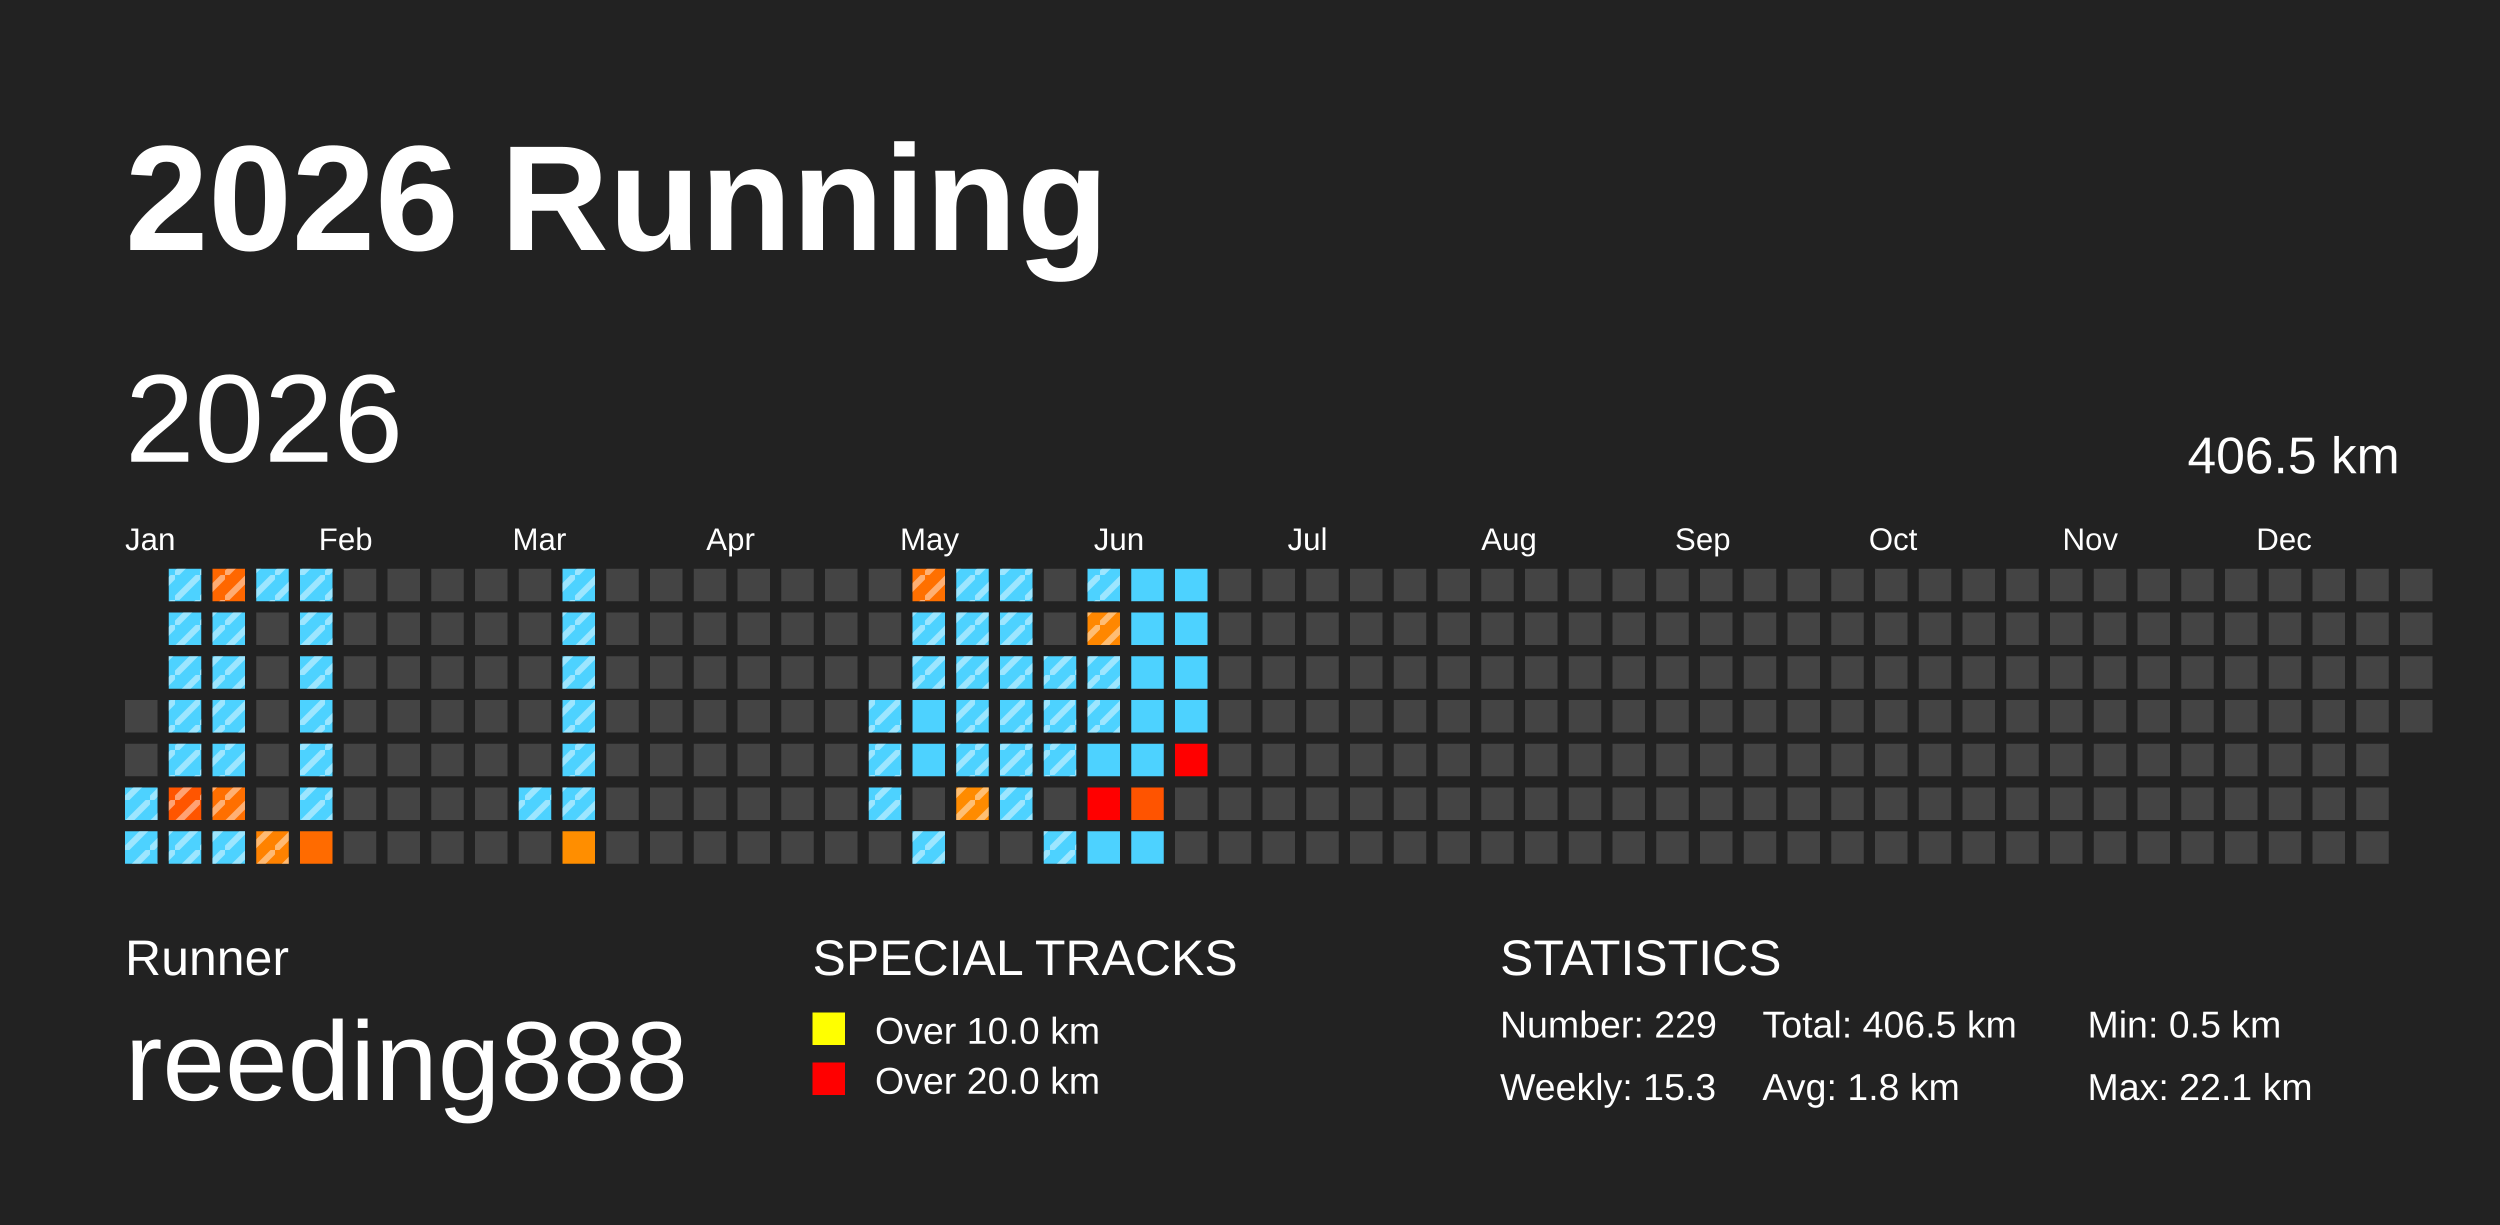
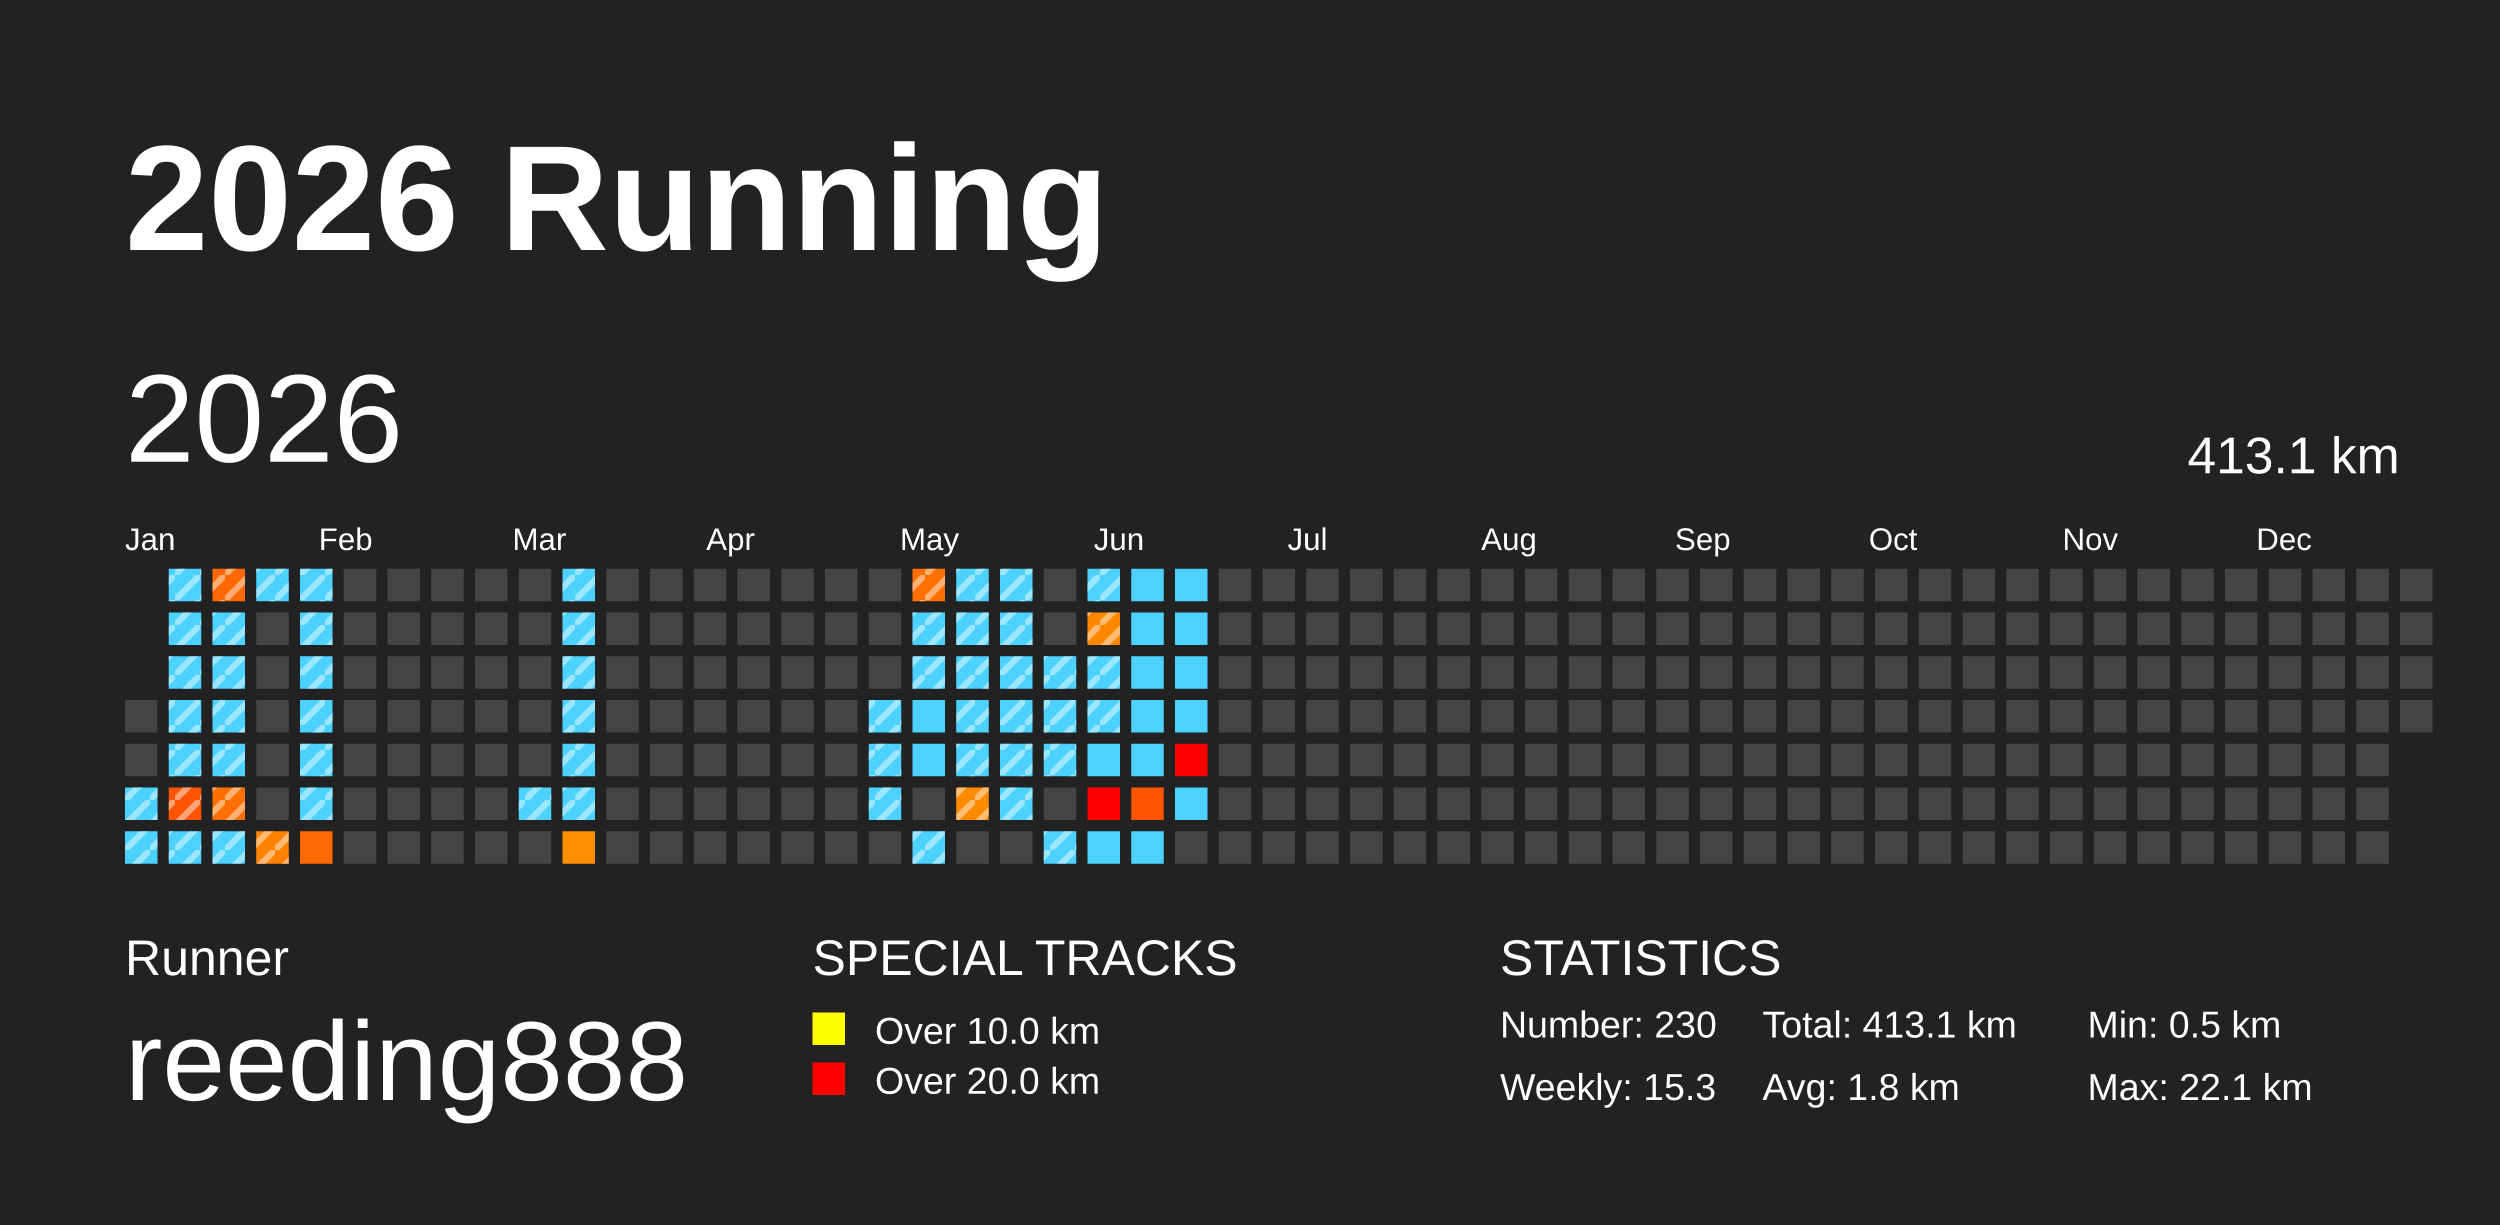
<svg xmlns="http://www.w3.org/2000/svg" baseProfile="full" height="98mm" version="1.1" viewBox="0,0,200,98" width="200mm">
  <defs>
    <pattern height="2" id="indoor-stripe" patternUnits="userSpaceOnUse" width="2">
      <line stroke="white" stroke-opacity="0.45" stroke-width="0.5" x1="0" x2="2" y1="2" y2="0" />
    </pattern>
  </defs>
  <rect fill="#222222" height="98" width="200" x="0" y="0" />
  <text fill="#FFFFFF" style="font-size:12px; font-family:Arial; font-weight:bold;" x="10" y="20">2026 Running</text>
  <text fill="#FFFFFF" style="font-size:4px; font-family:Arial" x="10" y="78">Runner</text>
  <text fill="#FFFFFF" style="font-size:9px; font-family:Arial" x="10" y="88">reeding888</text>
  <text fill="#FFFFFF" style="font-size:4px; font-family:Arial" x="65" y="78">SPECIAL TRACKS</text>
  <rect fill="yellow" height="2.6" width="2.6" x="65" y="81" />
  <text fill="#FFFFFF" style="font-size:3px; font-family:Arial" x="70" y="83.5">Over 10.0 km</text>
  <rect fill="red" height="2.6" width="2.6" x="65" y="85" />
  <text fill="#FFFFFF" style="font-size:3px; font-family:Arial" x="70" y="87.5">Over 20.0 km</text>
  <text fill="#FFFFFF" style="font-size:4px; font-family:Arial" x="120" y="78">STATISTICS</text>
-   <text fill="#FFFFFF" style="font-size:3px; font-family:Arial" x="120" y="83">Number: 229</text>
+   <text fill="#FFFFFF" style="font-size:3px; font-family:Arial" x="120" y="83">Number: 230</text>
  <text fill="#FFFFFF" style="font-size:3px; font-family:Arial" x="120" y="88">Weekly: 15.3</text>
-   <text fill="#FFFFFF" style="font-size:3px; font-family:Arial" x="141" y="83">Total: 406.5 km</text>
+   <text fill="#FFFFFF" style="font-size:3px; font-family:Arial" x="141" y="83">Total: 413.1 km</text>
  <text fill="#FFFFFF" style="font-size:3px; font-family:Arial" x="141" y="88">Avg: 1.8 km</text>
  <text fill="#FFFFFF" style="font-size:3px; font-family:Arial" x="167" y="83">Min: 0.5 km</text>
  <text fill="#FFFFFF" style="font-size:3px; font-family:Arial" x="167" y="88">Max: 22.1 km</text>
  <text dominant-baseline="hanging" fill="#FFFFFF" style="font-size:10.0px; font-family:Arial;" x="10" y="30">2026</text>
-   <text dominant-baseline="hanging" fill="#FFFFFF" style="font-size:4.125px; font-family:Arial;" x="175" y="35">406.5 km</text>
+   <text dominant-baseline="hanging" fill="#FFFFFF" style="font-size:4.125px; font-family:Arial;" x="175" y="35">413.1 km</text>
  <text fill="#FFFFFF" style="font-size:2.5px; font-family:Arial" x="10.0" y="44">Jan</text>
  <text fill="#FFFFFF" style="font-size:2.5px; font-family:Arial" x="25.5" y="44">Feb</text>
  <text fill="#FFFFFF" style="font-size:2.5px; font-family:Arial" x="41.0" y="44">Mar</text>
  <text fill="#FFFFFF" style="font-size:2.5px; font-family:Arial" x="56.5" y="44">Apr</text>
  <text fill="#FFFFFF" style="font-size:2.5px; font-family:Arial" x="72.0" y="44">May</text>
  <text fill="#FFFFFF" style="font-size:2.5px; font-family:Arial" x="87.5" y="44">Jun</text>
  <text fill="#FFFFFF" style="font-size:2.5px; font-family:Arial" x="103.0" y="44">Jul</text>
  <text fill="#FFFFFF" style="font-size:2.5px; font-family:Arial" x="118.5" y="44">Aug</text>
  <text fill="#FFFFFF" style="font-size:2.5px; font-family:Arial" x="134.0" y="44">Sep</text>
  <text fill="#FFFFFF" style="font-size:2.5px; font-family:Arial" x="149.5" y="44">Oct</text>
  <text fill="#FFFFFF" style="font-size:2.5px; font-family:Arial" x="165.0" y="44">Nov</text>
  <text fill="#FFFFFF" style="font-size:2.5px; font-family:Arial" x="180.5" y="44">Dec</text>
  <rect fill="#444444" height="2.6" width="2.6" x="10.0" y="56.0" />
  <rect fill="#444444" height="2.6" width="2.6" x="10.0" y="59.5" />
  <rect fill="#4dd2ff" height="2.6" width="2.6" x="10.0" y="63.0" />
  <rect fill="url(#indoor-stripe)" height="2.6" style="pointer-events: none;" width="2.6" x="10.0" y="63.0" />
  <rect fill="#4dd2ff" height="2.6" width="2.6" x="10.0" y="66.5" />
  <rect fill="url(#indoor-stripe)" height="2.6" style="pointer-events: none;" width="2.6" x="10.0" y="66.5" />
  <rect fill="#4dd2ff" height="2.6" width="2.6" x="13.5" y="45.5" />
  <rect fill="url(#indoor-stripe)" height="2.6" style="pointer-events: none;" width="2.6" x="13.5" y="45.5" />
  <rect fill="#4dd2ff" height="2.6" width="2.6" x="13.5" y="49.0" />
  <rect fill="url(#indoor-stripe)" height="2.6" style="pointer-events: none;" width="2.6" x="13.5" y="49.0" />
  <rect fill="#4dd2ff" height="2.6" width="2.6" x="13.5" y="52.5" />
  <rect fill="url(#indoor-stripe)" height="2.6" style="pointer-events: none;" width="2.6" x="13.5" y="52.5" />
  <rect fill="#4dd2ff" height="2.6" width="2.6" x="13.5" y="56.0" />
  <rect fill="url(#indoor-stripe)" height="2.6" style="pointer-events: none;" width="2.6" x="13.5" y="56.0" />
  <rect fill="#4dd2ff" height="2.6" width="2.6" x="13.5" y="59.5" />
  <rect fill="url(#indoor-stripe)" height="2.6" style="pointer-events: none;" width="2.6" x="13.5" y="59.5" />
  <rect fill="#ff5500" height="2.6" width="2.6" x="13.5" y="63.0" />
  <rect fill="url(#indoor-stripe)" height="2.6" style="pointer-events: none;" width="2.6" x="13.5" y="63.0" />
  <rect fill="#4dd2ff" height="2.6" width="2.6" x="13.5" y="66.5" />
  <rect fill="url(#indoor-stripe)" height="2.6" style="pointer-events: none;" width="2.6" x="13.5" y="66.5" />
  <rect fill="#ff6700" height="2.6" width="2.6" x="17.0" y="45.5" />
  <rect fill="url(#indoor-stripe)" height="2.6" style="pointer-events: none;" width="2.6" x="17.0" y="45.5" />
  <rect fill="#4dd2ff" height="2.6" width="2.6" x="17.0" y="49.0" />
  <rect fill="url(#indoor-stripe)" height="2.6" style="pointer-events: none;" width="2.6" x="17.0" y="49.0" />
  <rect fill="#4dd2ff" height="2.6" width="2.6" x="17.0" y="52.5" />
  <rect fill="url(#indoor-stripe)" height="2.6" style="pointer-events: none;" width="2.6" x="17.0" y="52.5" />
  <rect fill="#4dd2ff" height="2.6" width="2.6" x="17.0" y="56.0" />
  <rect fill="url(#indoor-stripe)" height="2.6" style="pointer-events: none;" width="2.6" x="17.0" y="56.0" />
  <rect fill="#4dd2ff" height="2.6" width="2.6" x="17.0" y="59.5" />
  <rect fill="url(#indoor-stripe)" height="2.6" style="pointer-events: none;" width="2.6" x="17.0" y="59.5" />
  <rect fill="#ff6f00" height="2.6" width="2.6" x="17.0" y="63.0" />
  <rect fill="url(#indoor-stripe)" height="2.6" style="pointer-events: none;" width="2.6" x="17.0" y="63.0" />
  <rect fill="#4dd2ff" height="2.6" width="2.6" x="17.0" y="66.5" />
  <rect fill="url(#indoor-stripe)" height="2.6" style="pointer-events: none;" width="2.6" x="17.0" y="66.5" />
  <rect fill="#4dd2ff" height="2.6" width="2.6" x="20.5" y="45.5" />
  <rect fill="url(#indoor-stripe)" height="2.6" style="pointer-events: none;" width="2.6" x="20.5" y="45.5" />
  <rect fill="#444444" height="2.6" width="2.6" x="20.5" y="49.0" />
  <rect fill="#444444" height="2.6" width="2.6" x="20.5" y="52.5" />
  <rect fill="#444444" height="2.6" width="2.6" x="20.5" y="56.0" />
  <rect fill="#444444" height="2.6" width="2.6" x="20.5" y="59.5" />
  <rect fill="#444444" height="2.6" width="2.6" x="20.5" y="63.0" />
  <rect fill="#ff8200" height="2.6" width="2.6" x="20.5" y="66.5" />
  <rect fill="url(#indoor-stripe)" height="2.6" style="pointer-events: none;" width="2.6" x="20.5" y="66.5" />
  <rect fill="#4dd2ff" height="2.6" width="2.6" x="24.0" y="45.5" />
  <rect fill="url(#indoor-stripe)" height="2.6" style="pointer-events: none;" width="2.6" x="24.0" y="45.5" />
  <rect fill="#4dd2ff" height="2.6" width="2.6" x="24.0" y="49.0" />
  <rect fill="url(#indoor-stripe)" height="2.6" style="pointer-events: none;" width="2.6" x="24.0" y="49.0" />
  <rect fill="#4dd2ff" height="2.6" width="2.6" x="24.0" y="52.5" />
  <rect fill="url(#indoor-stripe)" height="2.6" style="pointer-events: none;" width="2.6" x="24.0" y="52.5" />
  <rect fill="#4dd2ff" height="2.6" width="2.6" x="24.0" y="56.0" />
  <rect fill="url(#indoor-stripe)" height="2.6" style="pointer-events: none;" width="2.6" x="24.0" y="56.0" />
  <rect fill="#4dd2ff" height="2.6" width="2.6" x="24.0" y="59.5" />
  <rect fill="url(#indoor-stripe)" height="2.6" style="pointer-events: none;" width="2.6" x="24.0" y="59.5" />
  <rect fill="#4dd2ff" height="2.6" width="2.6" x="24.0" y="63.0" />
  <rect fill="url(#indoor-stripe)" height="2.6" style="pointer-events: none;" width="2.6" x="24.0" y="63.0" />
  <rect fill="#ff6b00" height="2.6" width="2.6" x="24.0" y="66.5" />
  <rect fill="#444444" height="2.6" width="2.6" x="27.5" y="45.5" />
  <rect fill="#444444" height="2.6" width="2.6" x="27.5" y="49.0" />
  <rect fill="#444444" height="2.6" width="2.6" x="27.5" y="52.5" />
  <rect fill="#444444" height="2.6" width="2.6" x="27.5" y="56.0" />
  <rect fill="#444444" height="2.6" width="2.6" x="27.5" y="59.5" />
  <rect fill="#444444" height="2.6" width="2.6" x="27.5" y="63.0" />
  <rect fill="#444444" height="2.6" width="2.6" x="27.5" y="66.5" />
  <rect fill="#444444" height="2.6" width="2.6" x="31.0" y="45.5" />
  <rect fill="#444444" height="2.6" width="2.6" x="31.0" y="49.0" />
  <rect fill="#444444" height="2.6" width="2.6" x="31.0" y="52.5" />
  <rect fill="#444444" height="2.6" width="2.6" x="31.0" y="56.0" />
  <rect fill="#444444" height="2.6" width="2.6" x="31.0" y="59.5" />
  <rect fill="#444444" height="2.6" width="2.6" x="31.0" y="63.0" />
  <rect fill="#444444" height="2.6" width="2.6" x="31.0" y="66.5" />
  <rect fill="#444444" height="2.6" width="2.6" x="34.5" y="45.5" />
  <rect fill="#444444" height="2.6" width="2.6" x="34.5" y="49.0" />
  <rect fill="#444444" height="2.6" width="2.6" x="34.5" y="52.5" />
  <rect fill="#444444" height="2.6" width="2.6" x="34.5" y="56.0" />
  <rect fill="#444444" height="2.6" width="2.6" x="34.5" y="59.5" />
  <rect fill="#444444" height="2.6" width="2.6" x="34.5" y="63.0" />
  <rect fill="#444444" height="2.6" width="2.6" x="34.5" y="66.5" />
  <rect fill="#444444" height="2.6" width="2.6" x="38.0" y="45.5" />
  <rect fill="#444444" height="2.6" width="2.6" x="38.0" y="49.0" />
  <rect fill="#444444" height="2.6" width="2.6" x="38.0" y="52.5" />
  <rect fill="#444444" height="2.6" width="2.6" x="38.0" y="56.0" />
  <rect fill="#444444" height="2.6" width="2.6" x="38.0" y="59.5" />
  <rect fill="#444444" height="2.6" width="2.6" x="38.0" y="63.0" />
  <rect fill="#444444" height="2.6" width="2.6" x="38.0" y="66.5" />
  <rect fill="#444444" height="2.6" width="2.6" x="41.5" y="45.5" />
  <rect fill="#444444" height="2.6" width="2.6" x="41.5" y="49.0" />
  <rect fill="#444444" height="2.6" width="2.6" x="41.5" y="52.5" />
  <rect fill="#444444" height="2.6" width="2.6" x="41.5" y="56.0" />
  <rect fill="#444444" height="2.6" width="2.6" x="41.5" y="59.5" />
  <rect fill="#4dd2ff" height="2.6" width="2.6" x="41.5" y="63.0" />
  <rect fill="url(#indoor-stripe)" height="2.6" style="pointer-events: none;" width="2.6" x="41.5" y="63.0" />
  <rect fill="#444444" height="2.6" width="2.6" x="41.5" y="66.5" />
  <rect fill="#4dd2ff" height="2.6" width="2.6" x="45.0" y="45.5" />
  <rect fill="url(#indoor-stripe)" height="2.6" style="pointer-events: none;" width="2.6" x="45.0" y="45.5" />
  <rect fill="#4dd2ff" height="2.6" width="2.6" x="45.0" y="49.0" />
  <rect fill="url(#indoor-stripe)" height="2.6" style="pointer-events: none;" width="2.6" x="45.0" y="49.0" />
  <rect fill="#4dd2ff" height="2.6" width="2.6" x="45.0" y="52.5" />
  <rect fill="url(#indoor-stripe)" height="2.6" style="pointer-events: none;" width="2.6" x="45.0" y="52.5" />
  <rect fill="#4dd2ff" height="2.6" width="2.6" x="45.0" y="56.0" />
  <rect fill="url(#indoor-stripe)" height="2.6" style="pointer-events: none;" width="2.6" x="45.0" y="56.0" />
  <rect fill="#4dd2ff" height="2.6" width="2.6" x="45.0" y="59.5" />
  <rect fill="url(#indoor-stripe)" height="2.6" style="pointer-events: none;" width="2.6" x="45.0" y="59.5" />
  <rect fill="#4dd2ff" height="2.6" width="2.6" x="45.0" y="63.0" />
  <rect fill="url(#indoor-stripe)" height="2.6" style="pointer-events: none;" width="2.6" x="45.0" y="63.0" />
  <rect fill="#ff8e00" height="2.6" width="2.6" x="45.0" y="66.5" />
  <rect fill="#444444" height="2.6" width="2.6" x="48.5" y="45.5" />
  <rect fill="#444444" height="2.6" width="2.6" x="48.5" y="49.0" />
  <rect fill="#444444" height="2.6" width="2.6" x="48.5" y="52.5" />
  <rect fill="#444444" height="2.6" width="2.6" x="48.5" y="56.0" />
  <rect fill="#444444" height="2.6" width="2.6" x="48.5" y="59.5" />
  <rect fill="#444444" height="2.6" width="2.6" x="48.5" y="63.0" />
  <rect fill="#444444" height="2.6" width="2.6" x="48.5" y="66.5" />
  <rect fill="#444444" height="2.6" width="2.6" x="52.0" y="45.5" />
  <rect fill="#444444" height="2.6" width="2.6" x="52.0" y="49.0" />
  <rect fill="#444444" height="2.6" width="2.6" x="52.0" y="52.5" />
  <rect fill="#444444" height="2.6" width="2.6" x="52.0" y="56.0" />
  <rect fill="#444444" height="2.6" width="2.6" x="52.0" y="59.5" />
  <rect fill="#444444" height="2.6" width="2.6" x="52.0" y="63.0" />
  <rect fill="#444444" height="2.6" width="2.6" x="52.0" y="66.5" />
  <rect fill="#444444" height="2.6" width="2.6" x="55.5" y="45.5" />
  <rect fill="#444444" height="2.6" width="2.6" x="55.5" y="49.0" />
  <rect fill="#444444" height="2.6" width="2.6" x="55.5" y="52.5" />
  <rect fill="#444444" height="2.6" width="2.6" x="55.5" y="56.0" />
  <rect fill="#444444" height="2.6" width="2.6" x="55.5" y="59.5" />
  <rect fill="#444444" height="2.6" width="2.6" x="55.5" y="63.0" />
  <rect fill="#444444" height="2.6" width="2.6" x="55.5" y="66.5" />
  <rect fill="#444444" height="2.6" width="2.6" x="59.0" y="45.5" />
  <rect fill="#444444" height="2.6" width="2.6" x="59.0" y="49.0" />
  <rect fill="#444444" height="2.6" width="2.6" x="59.0" y="52.5" />
  <rect fill="#444444" height="2.6" width="2.6" x="59.0" y="56.0" />
  <rect fill="#444444" height="2.6" width="2.6" x="59.0" y="59.5" />
  <rect fill="#444444" height="2.6" width="2.6" x="59.0" y="63.0" />
  <rect fill="#444444" height="2.6" width="2.6" x="59.0" y="66.5" />
  <rect fill="#444444" height="2.6" width="2.6" x="62.5" y="45.5" />
  <rect fill="#444444" height="2.6" width="2.6" x="62.5" y="49.0" />
  <rect fill="#444444" height="2.6" width="2.6" x="62.5" y="52.5" />
  <rect fill="#444444" height="2.6" width="2.6" x="62.5" y="56.0" />
  <rect fill="#444444" height="2.6" width="2.6" x="62.5" y="59.5" />
  <rect fill="#444444" height="2.6" width="2.6" x="62.5" y="63.0" />
  <rect fill="#444444" height="2.6" width="2.6" x="62.5" y="66.5" />
  <rect fill="#444444" height="2.6" width="2.6" x="66.0" y="45.5" />
  <rect fill="#444444" height="2.6" width="2.6" x="66.0" y="49.0" />
  <rect fill="#444444" height="2.6" width="2.6" x="66.0" y="52.5" />
  <rect fill="#444444" height="2.6" width="2.6" x="66.0" y="56.0" />
  <rect fill="#444444" height="2.6" width="2.6" x="66.0" y="59.5" />
  <rect fill="#444444" height="2.6" width="2.6" x="66.0" y="63.0" />
  <rect fill="#444444" height="2.6" width="2.6" x="66.0" y="66.5" />
  <rect fill="#444444" height="2.6" width="2.6" x="69.5" y="45.5" />
  <rect fill="#444444" height="2.6" width="2.6" x="69.5" y="49.0" />
  <rect fill="#444444" height="2.6" width="2.6" x="69.5" y="52.5" />
  <rect fill="#4dd2ff" height="2.6" width="2.6" x="69.5" y="56.0" />
  <rect fill="url(#indoor-stripe)" height="2.6" style="pointer-events: none;" width="2.6" x="69.5" y="56.0" />
  <rect fill="#4dd2ff" height="2.6" width="2.6" x="69.5" y="59.5" />
  <rect fill="url(#indoor-stripe)" height="2.6" style="pointer-events: none;" width="2.6" x="69.5" y="59.5" />
  <rect fill="#4dd2ff" height="2.6" width="2.6" x="69.5" y="63.0" />
  <rect fill="url(#indoor-stripe)" height="2.6" style="pointer-events: none;" width="2.6" x="69.5" y="63.0" />
  <rect fill="#444444" height="2.6" width="2.6" x="69.5" y="66.5" />
  <rect fill="#ff7000" height="2.6" width="2.6" x="73.0" y="45.5" />
  <rect fill="url(#indoor-stripe)" height="2.6" style="pointer-events: none;" width="2.6" x="73.0" y="45.5" />
  <rect fill="#4dd2ff" height="2.6" width="2.6" x="73.0" y="49.0" />
  <rect fill="url(#indoor-stripe)" height="2.6" style="pointer-events: none;" width="2.6" x="73.0" y="49.0" />
  <rect fill="#4dd2ff" height="2.6" width="2.6" x="73.0" y="52.5" />
  <rect fill="url(#indoor-stripe)" height="2.6" style="pointer-events: none;" width="2.6" x="73.0" y="52.5" />
  <rect fill="#4dd2ff" height="2.6" width="2.6" x="73.0" y="56.0" />
  <rect fill="#4dd2ff" height="2.6" width="2.6" x="73.0" y="59.5" />
  <rect fill="#444444" height="2.6" width="2.6" x="73.0" y="63.0" />
  <rect fill="#4dd2ff" height="2.6" width="2.6" x="73.0" y="66.5" />
  <rect fill="url(#indoor-stripe)" height="2.6" style="pointer-events: none;" width="2.6" x="73.0" y="66.5" />
  <rect fill="#4dd2ff" height="2.6" width="2.6" x="76.5" y="45.5" />
  <rect fill="url(#indoor-stripe)" height="2.6" style="pointer-events: none;" width="2.6" x="76.5" y="45.5" />
  <rect fill="#4dd2ff" height="2.6" width="2.6" x="76.5" y="49.0" />
  <rect fill="url(#indoor-stripe)" height="2.6" style="pointer-events: none;" width="2.6" x="76.5" y="49.0" />
  <rect fill="#4dd2ff" height="2.6" width="2.6" x="76.5" y="52.5" />
  <rect fill="url(#indoor-stripe)" height="2.6" style="pointer-events: none;" width="2.6" x="76.5" y="52.5" />
  <rect fill="#4dd2ff" height="2.6" width="2.6" x="76.5" y="56.0" />
  <rect fill="url(#indoor-stripe)" height="2.6" style="pointer-events: none;" width="2.6" x="76.5" y="56.0" />
  <rect fill="#4dd2ff" height="2.6" width="2.6" x="76.5" y="59.5" />
  <rect fill="url(#indoor-stripe)" height="2.6" style="pointer-events: none;" width="2.6" x="76.5" y="59.5" />
  <rect fill="#ff8b00" height="2.6" width="2.6" x="76.5" y="63.0" />
  <rect fill="url(#indoor-stripe)" height="2.6" style="pointer-events: none;" width="2.6" x="76.5" y="63.0" />
  <rect fill="#444444" height="2.6" width="2.6" x="76.5" y="66.5" />
  <rect fill="#4dd2ff" height="2.6" width="2.6" x="80.0" y="45.5" />
  <rect fill="url(#indoor-stripe)" height="2.6" style="pointer-events: none;" width="2.6" x="80.0" y="45.5" />
  <rect fill="#4dd2ff" height="2.6" width="2.6" x="80.0" y="49.0" />
  <rect fill="url(#indoor-stripe)" height="2.6" style="pointer-events: none;" width="2.6" x="80.0" y="49.0" />
  <rect fill="#4dd2ff" height="2.6" width="2.6" x="80.0" y="52.5" />
  <rect fill="url(#indoor-stripe)" height="2.6" style="pointer-events: none;" width="2.6" x="80.0" y="52.5" />
  <rect fill="#4dd2ff" height="2.6" width="2.6" x="80.0" y="56.0" />
  <rect fill="url(#indoor-stripe)" height="2.6" style="pointer-events: none;" width="2.6" x="80.0" y="56.0" />
  <rect fill="#4dd2ff" height="2.6" width="2.6" x="80.0" y="59.5" />
  <rect fill="url(#indoor-stripe)" height="2.6" style="pointer-events: none;" width="2.6" x="80.0" y="59.5" />
  <rect fill="#4dd2ff" height="2.6" width="2.6" x="80.0" y="63.0" />
  <rect fill="url(#indoor-stripe)" height="2.6" style="pointer-events: none;" width="2.6" x="80.0" y="63.0" />
  <rect fill="#444444" height="2.6" width="2.6" x="80.0" y="66.5" />
  <rect fill="#444444" height="2.6" width="2.6" x="83.5" y="45.5" />
  <rect fill="#444444" height="2.6" width="2.6" x="83.5" y="49.0" />
  <rect fill="#4dd2ff" height="2.6" width="2.6" x="83.5" y="52.5" />
  <rect fill="url(#indoor-stripe)" height="2.6" style="pointer-events: none;" width="2.6" x="83.5" y="52.5" />
  <rect fill="#4dd2ff" height="2.6" width="2.6" x="83.5" y="56.0" />
  <rect fill="url(#indoor-stripe)" height="2.6" style="pointer-events: none;" width="2.6" x="83.5" y="56.0" />
  <rect fill="#4dd2ff" height="2.6" width="2.6" x="83.5" y="59.5" />
  <rect fill="url(#indoor-stripe)" height="2.6" style="pointer-events: none;" width="2.6" x="83.5" y="59.5" />
  <rect fill="#444444" height="2.6" width="2.6" x="83.5" y="63.0" />
  <rect fill="#4dd2ff" height="2.6" width="2.6" x="83.5" y="66.5" />
  <rect fill="url(#indoor-stripe)" height="2.6" style="pointer-events: none;" width="2.6" x="83.5" y="66.5" />
  <rect fill="#4dd2ff" height="2.6" width="2.6" x="87.0" y="45.5" />
  <rect fill="url(#indoor-stripe)" height="2.6" style="pointer-events: none;" width="2.6" x="87.0" y="45.5" />
  <rect fill="#ff8700" height="2.6" width="2.6" x="87.0" y="49.0" />
  <rect fill="url(#indoor-stripe)" height="2.6" style="pointer-events: none;" width="2.6" x="87.0" y="49.0" />
  <rect fill="#4dd2ff" height="2.6" width="2.6" x="87.0" y="52.5" />
  <rect fill="url(#indoor-stripe)" height="2.6" style="pointer-events: none;" width="2.6" x="87.0" y="52.5" />
  <rect fill="#4dd2ff" height="2.6" width="2.6" x="87.0" y="56.0" />
  <rect fill="url(#indoor-stripe)" height="2.6" style="pointer-events: none;" width="2.6" x="87.0" y="56.0" />
  <rect fill="#4dd2ff" height="2.6" width="2.6" x="87.0" y="59.5" />
  <rect fill="red" height="2.6" width="2.6" x="87.0" y="63.0" />
  <rect fill="#4dd2ff" height="2.6" width="2.6" x="87.0" y="66.5" />
  <rect fill="#4dd2ff" height="2.6" width="2.6" x="90.5" y="45.5" />
  <rect fill="#4dd2ff" height="2.6" width="2.6" x="90.5" y="49.0" />
  <rect fill="#4dd2ff" height="2.6" width="2.6" x="90.5" y="52.5" />
  <rect fill="#4dd2ff" height="2.6" width="2.6" x="90.5" y="56.0" />
  <rect fill="#4dd2ff" height="2.6" width="2.6" x="90.5" y="59.5" />
  <rect fill="#ff5400" height="2.6" width="2.6" x="90.5" y="63.0" />
  <rect fill="#4dd2ff" height="2.6" width="2.6" x="90.5" y="66.5" />
  <rect fill="#4dd2ff" height="2.6" width="2.6" x="94.0" y="45.5" />
  <rect fill="#4dd2ff" height="2.6" width="2.6" x="94.0" y="49.0" />
  <rect fill="#4dd2ff" height="2.6" width="2.6" x="94.0" y="52.5" />
  <rect fill="#4dd2ff" height="2.6" width="2.6" x="94.0" y="56.0" />
  <rect fill="red" height="2.6" width="2.6" x="94.0" y="59.5" />
-   <rect fill="#444444" height="2.6" width="2.6" x="94.0" y="63.0" />
+   <rect fill="#4dd2ff" height="2.6" width="2.6" x="94.0" y="63.0" />
  <rect fill="#444444" height="2.6" width="2.6" x="94.0" y="66.5" />
  <rect fill="#444444" height="2.6" width="2.6" x="97.5" y="45.5" />
  <rect fill="#444444" height="2.6" width="2.6" x="97.5" y="49.0" />
  <rect fill="#444444" height="2.6" width="2.6" x="97.5" y="52.5" />
  <rect fill="#444444" height="2.6" width="2.6" x="97.5" y="56.0" />
  <rect fill="#444444" height="2.6" width="2.6" x="97.5" y="59.5" />
  <rect fill="#444444" height="2.6" width="2.6" x="97.5" y="63.0" />
  <rect fill="#444444" height="2.6" width="2.6" x="97.5" y="66.5" />
  <rect fill="#444444" height="2.6" width="2.6" x="101.0" y="45.5" />
  <rect fill="#444444" height="2.6" width="2.6" x="101.0" y="49.0" />
  <rect fill="#444444" height="2.6" width="2.6" x="101.0" y="52.5" />
  <rect fill="#444444" height="2.6" width="2.6" x="101.0" y="56.0" />
  <rect fill="#444444" height="2.6" width="2.6" x="101.0" y="59.5" />
  <rect fill="#444444" height="2.6" width="2.6" x="101.0" y="63.0" />
  <rect fill="#444444" height="2.6" width="2.6" x="101.0" y="66.5" />
  <rect fill="#444444" height="2.6" width="2.6" x="104.5" y="45.5" />
  <rect fill="#444444" height="2.6" width="2.6" x="104.5" y="49.0" />
  <rect fill="#444444" height="2.6" width="2.6" x="104.5" y="52.5" />
  <rect fill="#444444" height="2.6" width="2.6" x="104.5" y="56.0" />
  <rect fill="#444444" height="2.6" width="2.6" x="104.5" y="59.5" />
  <rect fill="#444444" height="2.6" width="2.6" x="104.5" y="63.0" />
  <rect fill="#444444" height="2.6" width="2.6" x="104.5" y="66.5" />
  <rect fill="#444444" height="2.6" width="2.6" x="108.0" y="45.5" />
  <rect fill="#444444" height="2.6" width="2.6" x="108.0" y="49.0" />
  <rect fill="#444444" height="2.6" width="2.6" x="108.0" y="52.5" />
  <rect fill="#444444" height="2.6" width="2.6" x="108.0" y="56.0" />
  <rect fill="#444444" height="2.6" width="2.6" x="108.0" y="59.5" />
  <rect fill="#444444" height="2.6" width="2.6" x="108.0" y="63.0" />
  <rect fill="#444444" height="2.6" width="2.6" x="108.0" y="66.5" />
  <rect fill="#444444" height="2.6" width="2.6" x="111.5" y="45.5" />
  <rect fill="#444444" height="2.6" width="2.6" x="111.5" y="49.0" />
  <rect fill="#444444" height="2.6" width="2.6" x="111.5" y="52.5" />
  <rect fill="#444444" height="2.6" width="2.6" x="111.5" y="56.0" />
  <rect fill="#444444" height="2.6" width="2.6" x="111.5" y="59.5" />
  <rect fill="#444444" height="2.6" width="2.6" x="111.5" y="63.0" />
  <rect fill="#444444" height="2.6" width="2.6" x="111.5" y="66.5" />
  <rect fill="#444444" height="2.6" width="2.6" x="115.0" y="45.5" />
  <rect fill="#444444" height="2.6" width="2.6" x="115.0" y="49.0" />
  <rect fill="#444444" height="2.6" width="2.6" x="115.0" y="52.5" />
  <rect fill="#444444" height="2.6" width="2.6" x="115.0" y="56.0" />
  <rect fill="#444444" height="2.6" width="2.6" x="115.0" y="59.5" />
  <rect fill="#444444" height="2.6" width="2.6" x="115.0" y="63.0" />
  <rect fill="#444444" height="2.6" width="2.6" x="115.0" y="66.5" />
  <rect fill="#444444" height="2.6" width="2.6" x="118.5" y="45.5" />
  <rect fill="#444444" height="2.6" width="2.6" x="118.5" y="49.0" />
  <rect fill="#444444" height="2.6" width="2.6" x="118.5" y="52.5" />
  <rect fill="#444444" height="2.6" width="2.6" x="118.5" y="56.0" />
  <rect fill="#444444" height="2.6" width="2.6" x="118.5" y="59.5" />
  <rect fill="#444444" height="2.6" width="2.6" x="118.5" y="63.0" />
  <rect fill="#444444" height="2.6" width="2.6" x="118.5" y="66.5" />
  <rect fill="#444444" height="2.6" width="2.6" x="122.0" y="45.5" />
  <rect fill="#444444" height="2.6" width="2.6" x="122.0" y="49.0" />
  <rect fill="#444444" height="2.6" width="2.6" x="122.0" y="52.5" />
  <rect fill="#444444" height="2.6" width="2.6" x="122.0" y="56.0" />
  <rect fill="#444444" height="2.6" width="2.6" x="122.0" y="59.5" />
  <rect fill="#444444" height="2.6" width="2.6" x="122.0" y="63.0" />
  <rect fill="#444444" height="2.6" width="2.6" x="122.0" y="66.5" />
  <rect fill="#444444" height="2.6" width="2.6" x="125.5" y="45.5" />
  <rect fill="#444444" height="2.6" width="2.6" x="125.5" y="49.0" />
  <rect fill="#444444" height="2.6" width="2.6" x="125.5" y="52.5" />
  <rect fill="#444444" height="2.6" width="2.6" x="125.5" y="56.0" />
  <rect fill="#444444" height="2.6" width="2.6" x="125.5" y="59.5" />
  <rect fill="#444444" height="2.6" width="2.6" x="125.5" y="63.0" />
  <rect fill="#444444" height="2.6" width="2.6" x="125.5" y="66.5" />
  <rect fill="#444444" height="2.6" width="2.6" x="129.0" y="45.5" />
  <rect fill="#444444" height="2.6" width="2.6" x="129.0" y="49.0" />
  <rect fill="#444444" height="2.6" width="2.6" x="129.0" y="52.5" />
  <rect fill="#444444" height="2.6" width="2.6" x="129.0" y="56.0" />
  <rect fill="#444444" height="2.6" width="2.6" x="129.0" y="59.5" />
  <rect fill="#444444" height="2.6" width="2.6" x="129.0" y="63.0" />
  <rect fill="#444444" height="2.6" width="2.6" x="129.0" y="66.5" />
  <rect fill="#444444" height="2.6" width="2.6" x="132.5" y="45.5" />
  <rect fill="#444444" height="2.6" width="2.6" x="132.5" y="49.0" />
  <rect fill="#444444" height="2.6" width="2.6" x="132.5" y="52.5" />
  <rect fill="#444444" height="2.6" width="2.6" x="132.5" y="56.0" />
  <rect fill="#444444" height="2.6" width="2.6" x="132.5" y="59.5" />
  <rect fill="#444444" height="2.6" width="2.6" x="132.5" y="63.0" />
  <rect fill="#444444" height="2.6" width="2.6" x="132.5" y="66.5" />
  <rect fill="#444444" height="2.6" width="2.6" x="136.0" y="45.5" />
  <rect fill="#444444" height="2.6" width="2.6" x="136.0" y="49.0" />
  <rect fill="#444444" height="2.6" width="2.6" x="136.0" y="52.5" />
  <rect fill="#444444" height="2.6" width="2.6" x="136.0" y="56.0" />
  <rect fill="#444444" height="2.6" width="2.6" x="136.0" y="59.5" />
  <rect fill="#444444" height="2.6" width="2.6" x="136.0" y="63.0" />
  <rect fill="#444444" height="2.6" width="2.6" x="136.0" y="66.5" />
  <rect fill="#444444" height="2.6" width="2.6" x="139.5" y="45.5" />
  <rect fill="#444444" height="2.6" width="2.6" x="139.5" y="49.0" />
  <rect fill="#444444" height="2.6" width="2.6" x="139.5" y="52.5" />
  <rect fill="#444444" height="2.6" width="2.6" x="139.5" y="56.0" />
  <rect fill="#444444" height="2.6" width="2.6" x="139.5" y="59.5" />
  <rect fill="#444444" height="2.6" width="2.6" x="139.5" y="63.0" />
  <rect fill="#444444" height="2.6" width="2.6" x="139.5" y="66.5" />
  <rect fill="#444444" height="2.6" width="2.6" x="143.0" y="45.5" />
  <rect fill="#444444" height="2.6" width="2.6" x="143.0" y="49.0" />
  <rect fill="#444444" height="2.6" width="2.6" x="143.0" y="52.5" />
  <rect fill="#444444" height="2.6" width="2.6" x="143.0" y="56.0" />
  <rect fill="#444444" height="2.6" width="2.6" x="143.0" y="59.5" />
  <rect fill="#444444" height="2.6" width="2.6" x="143.0" y="63.0" />
  <rect fill="#444444" height="2.6" width="2.6" x="143.0" y="66.5" />
  <rect fill="#444444" height="2.6" width="2.6" x="146.5" y="45.5" />
  <rect fill="#444444" height="2.6" width="2.6" x="146.5" y="49.0" />
  <rect fill="#444444" height="2.6" width="2.6" x="146.5" y="52.5" />
  <rect fill="#444444" height="2.6" width="2.6" x="146.5" y="56.0" />
  <rect fill="#444444" height="2.6" width="2.6" x="146.5" y="59.5" />
  <rect fill="#444444" height="2.6" width="2.6" x="146.5" y="63.0" />
  <rect fill="#444444" height="2.6" width="2.6" x="146.5" y="66.5" />
  <rect fill="#444444" height="2.6" width="2.6" x="150.0" y="45.5" />
  <rect fill="#444444" height="2.6" width="2.6" x="150.0" y="49.0" />
  <rect fill="#444444" height="2.6" width="2.6" x="150.0" y="52.5" />
  <rect fill="#444444" height="2.6" width="2.6" x="150.0" y="56.0" />
  <rect fill="#444444" height="2.6" width="2.6" x="150.0" y="59.5" />
  <rect fill="#444444" height="2.6" width="2.6" x="150.0" y="63.0" />
  <rect fill="#444444" height="2.6" width="2.6" x="150.0" y="66.5" />
  <rect fill="#444444" height="2.6" width="2.6" x="153.5" y="45.5" />
  <rect fill="#444444" height="2.6" width="2.6" x="153.5" y="49.0" />
  <rect fill="#444444" height="2.6" width="2.6" x="153.5" y="52.5" />
  <rect fill="#444444" height="2.6" width="2.6" x="153.5" y="56.0" />
  <rect fill="#444444" height="2.6" width="2.6" x="153.5" y="59.5" />
  <rect fill="#444444" height="2.6" width="2.6" x="153.5" y="63.0" />
  <rect fill="#444444" height="2.6" width="2.6" x="153.5" y="66.5" />
  <rect fill="#444444" height="2.6" width="2.6" x="157.0" y="45.5" />
  <rect fill="#444444" height="2.6" width="2.6" x="157.0" y="49.0" />
  <rect fill="#444444" height="2.6" width="2.6" x="157.0" y="52.5" />
  <rect fill="#444444" height="2.6" width="2.6" x="157.0" y="56.0" />
  <rect fill="#444444" height="2.6" width="2.6" x="157.0" y="59.5" />
  <rect fill="#444444" height="2.6" width="2.6" x="157.0" y="63.0" />
  <rect fill="#444444" height="2.6" width="2.6" x="157.0" y="66.5" />
  <rect fill="#444444" height="2.6" width="2.6" x="160.5" y="45.5" />
  <rect fill="#444444" height="2.6" width="2.6" x="160.5" y="49.0" />
  <rect fill="#444444" height="2.6" width="2.6" x="160.5" y="52.5" />
  <rect fill="#444444" height="2.6" width="2.6" x="160.5" y="56.0" />
  <rect fill="#444444" height="2.6" width="2.6" x="160.5" y="59.5" />
  <rect fill="#444444" height="2.6" width="2.6" x="160.5" y="63.0" />
  <rect fill="#444444" height="2.6" width="2.6" x="160.5" y="66.5" />
  <rect fill="#444444" height="2.6" width="2.6" x="164.0" y="45.5" />
  <rect fill="#444444" height="2.6" width="2.6" x="164.0" y="49.0" />
  <rect fill="#444444" height="2.6" width="2.6" x="164.0" y="52.5" />
  <rect fill="#444444" height="2.6" width="2.6" x="164.0" y="56.0" />
  <rect fill="#444444" height="2.6" width="2.6" x="164.0" y="59.5" />
  <rect fill="#444444" height="2.6" width="2.6" x="164.0" y="63.0" />
  <rect fill="#444444" height="2.6" width="2.6" x="164.0" y="66.5" />
  <rect fill="#444444" height="2.6" width="2.6" x="167.5" y="45.5" />
  <rect fill="#444444" height="2.6" width="2.6" x="167.5" y="49.0" />
  <rect fill="#444444" height="2.6" width="2.6" x="167.5" y="52.5" />
  <rect fill="#444444" height="2.6" width="2.6" x="167.5" y="56.0" />
  <rect fill="#444444" height="2.6" width="2.6" x="167.5" y="59.5" />
  <rect fill="#444444" height="2.6" width="2.6" x="167.5" y="63.0" />
  <rect fill="#444444" height="2.6" width="2.6" x="167.5" y="66.5" />
  <rect fill="#444444" height="2.6" width="2.6" x="171.0" y="45.5" />
  <rect fill="#444444" height="2.6" width="2.6" x="171.0" y="49.0" />
  <rect fill="#444444" height="2.6" width="2.6" x="171.0" y="52.5" />
  <rect fill="#444444" height="2.6" width="2.6" x="171.0" y="56.0" />
  <rect fill="#444444" height="2.6" width="2.6" x="171.0" y="59.5" />
  <rect fill="#444444" height="2.6" width="2.6" x="171.0" y="63.0" />
  <rect fill="#444444" height="2.6" width="2.6" x="171.0" y="66.5" />
  <rect fill="#444444" height="2.6" width="2.6" x="174.5" y="45.5" />
  <rect fill="#444444" height="2.6" width="2.6" x="174.5" y="49.0" />
  <rect fill="#444444" height="2.6" width="2.6" x="174.5" y="52.5" />
  <rect fill="#444444" height="2.6" width="2.6" x="174.5" y="56.0" />
  <rect fill="#444444" height="2.6" width="2.6" x="174.5" y="59.5" />
  <rect fill="#444444" height="2.6" width="2.6" x="174.5" y="63.0" />
  <rect fill="#444444" height="2.6" width="2.6" x="174.5" y="66.5" />
  <rect fill="#444444" height="2.6" width="2.6" x="178.0" y="45.5" />
  <rect fill="#444444" height="2.6" width="2.6" x="178.0" y="49.0" />
  <rect fill="#444444" height="2.6" width="2.6" x="178.0" y="52.5" />
  <rect fill="#444444" height="2.6" width="2.6" x="178.0" y="56.0" />
  <rect fill="#444444" height="2.6" width="2.6" x="178.0" y="59.5" />
  <rect fill="#444444" height="2.6" width="2.6" x="178.0" y="63.0" />
  <rect fill="#444444" height="2.6" width="2.6" x="178.0" y="66.5" />
  <rect fill="#444444" height="2.6" width="2.6" x="181.5" y="45.5" />
  <rect fill="#444444" height="2.6" width="2.6" x="181.5" y="49.0" />
  <rect fill="#444444" height="2.6" width="2.6" x="181.5" y="52.5" />
  <rect fill="#444444" height="2.6" width="2.6" x="181.5" y="56.0" />
  <rect fill="#444444" height="2.6" width="2.6" x="181.5" y="59.5" />
  <rect fill="#444444" height="2.6" width="2.6" x="181.5" y="63.0" />
  <rect fill="#444444" height="2.6" width="2.6" x="181.5" y="66.5" />
  <rect fill="#444444" height="2.6" width="2.6" x="185.0" y="45.5" />
  <rect fill="#444444" height="2.6" width="2.6" x="185.0" y="49.0" />
  <rect fill="#444444" height="2.6" width="2.6" x="185.0" y="52.5" />
  <rect fill="#444444" height="2.6" width="2.6" x="185.0" y="56.0" />
  <rect fill="#444444" height="2.6" width="2.6" x="185.0" y="59.5" />
  <rect fill="#444444" height="2.6" width="2.6" x="185.0" y="63.0" />
  <rect fill="#444444" height="2.6" width="2.6" x="185.0" y="66.5" />
  <rect fill="#444444" height="2.6" width="2.6" x="188.5" y="45.5" />
  <rect fill="#444444" height="2.6" width="2.6" x="188.5" y="49.0" />
  <rect fill="#444444" height="2.6" width="2.6" x="188.5" y="52.5" />
  <rect fill="#444444" height="2.6" width="2.6" x="188.5" y="56.0" />
  <rect fill="#444444" height="2.6" width="2.6" x="188.5" y="59.5" />
  <rect fill="#444444" height="2.6" width="2.6" x="188.5" y="63.0" />
  <rect fill="#444444" height="2.6" width="2.6" x="188.5" y="66.5" />
  <rect fill="#444444" height="2.6" width="2.6" x="192.0" y="45.5" />
  <rect fill="#444444" height="2.6" width="2.6" x="192.0" y="49.0" />
  <rect fill="#444444" height="2.6" width="2.6" x="192.0" y="52.5" />
  <rect fill="#444444" height="2.6" width="2.6" x="192.0" y="56.0" />
</svg>
